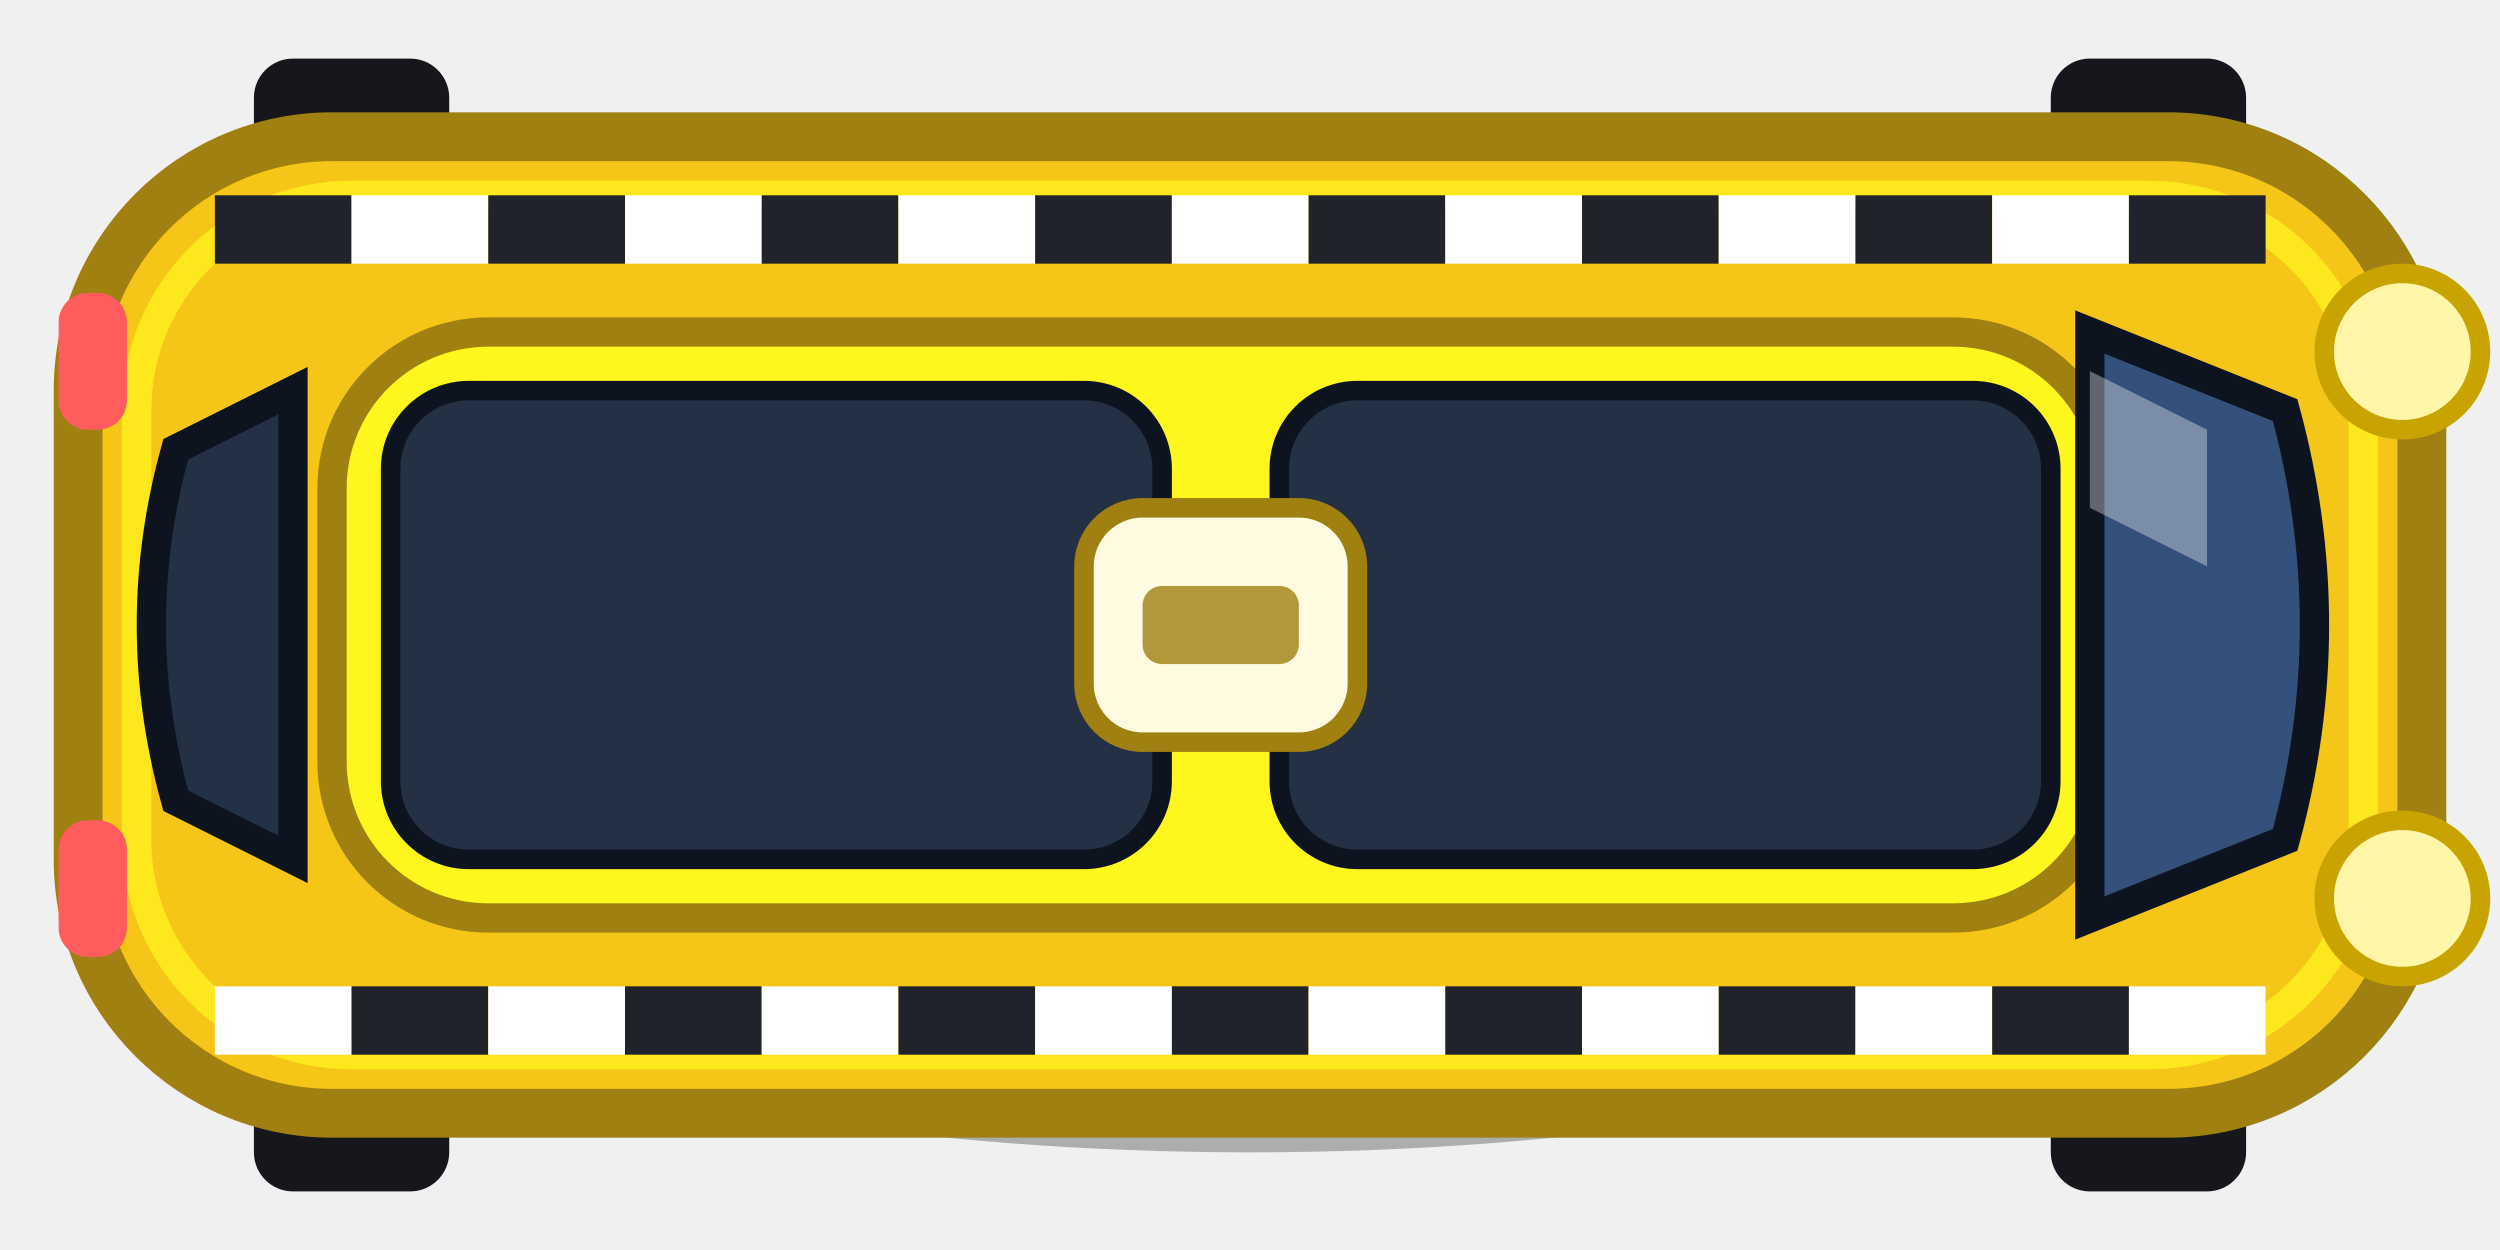
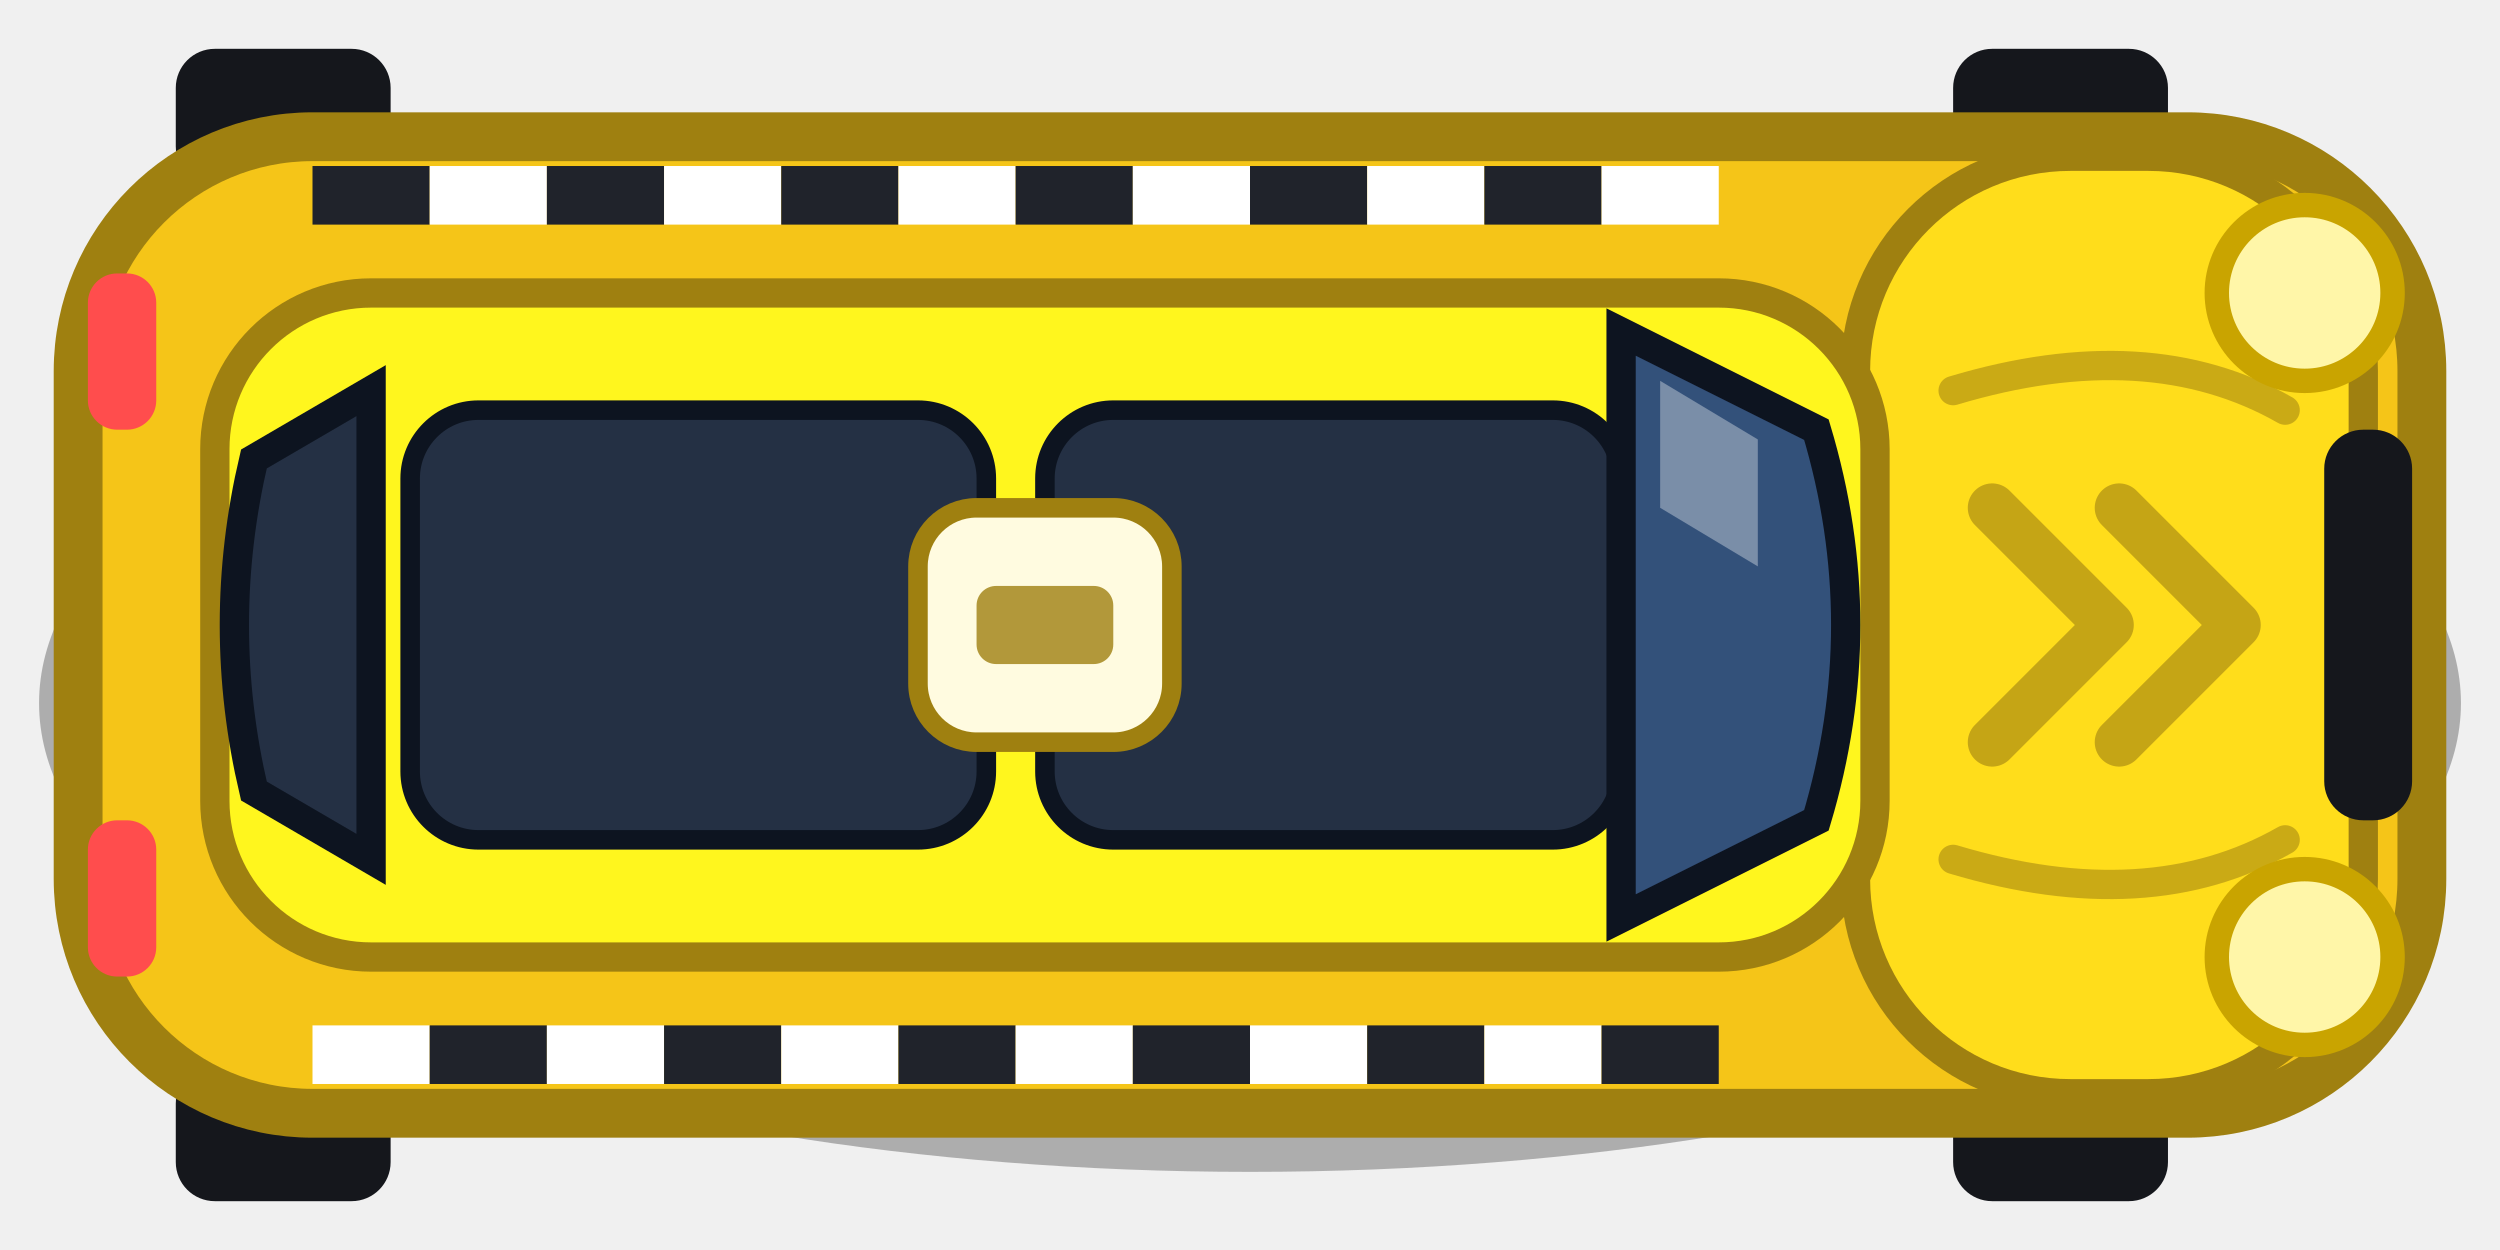
<svg xmlns="http://www.w3.org/2000/svg" width="256" height="128" viewBox="0 0 256 128">
-   <ellipse cx="128" cy="72" rx="122" ry="46" fill="#000" opacity="0.28" />
-   <rect x="210" y="6" width="20" height="14" rx="4" fill="#15171c" />
-   <rect x="210" y="108" width="20" height="14" rx="4" fill="#15171c" />
-   <rect x="26" y="6" width="20" height="14" rx="4" fill="#15171c" />
-   <rect x="26" y="108" width="20" height="14" rx="4" fill="#15171c" />
-   <rect x="8" y="14" width="240" height="100" rx="26" fill="#f5c518" stroke="#9f8010" stroke-width="5" />
-   <rect x="14" y="20" width="228" height="88" rx="22" fill="none" stroke="#fff61e" stroke-width="3" opacity="0.7" />
-   <rect x="22" y="20" width="14" height="7" fill="#20232b" />
-   <rect x="22" y="101" width="14" height="7" fill="#ffffff" />
-   <rect x="36" y="20" width="14" height="7" fill="#ffffff" />
-   <rect x="36" y="101" width="14" height="7" fill="#20232b" />
-   <rect x="50" y="20" width="14" height="7" fill="#20232b" />
-   <rect x="50" y="101" width="14" height="7" fill="#ffffff" />
-   <rect x="64" y="20" width="14" height="7" fill="#ffffff" />
-   <rect x="64" y="101" width="14" height="7" fill="#20232b" />
-   <rect x="78" y="20" width="14" height="7" fill="#20232b" />
-   <rect x="78" y="101" width="14" height="7" fill="#ffffff" />
-   <rect x="92" y="20" width="14" height="7" fill="#ffffff" />
-   <rect x="92" y="101" width="14" height="7" fill="#20232b" />
-   <rect x="106" y="20" width="14" height="7" fill="#20232b" />
-   <rect x="106" y="101" width="14" height="7" fill="#ffffff" />
-   <rect x="120" y="20" width="14" height="7" fill="#ffffff" />
-   <rect x="120" y="101" width="14" height="7" fill="#20232b" />
-   <rect x="134" y="20" width="14" height="7" fill="#20232b" />
-   <rect x="134" y="101" width="14" height="7" fill="#ffffff" />
-   <rect x="148" y="20" width="14" height="7" fill="#ffffff" />
-   <rect x="148" y="101" width="14" height="7" fill="#20232b" />
-   <rect x="162" y="20" width="14" height="7" fill="#20232b" />
-   <rect x="162" y="101" width="14" height="7" fill="#ffffff" />
-   <rect x="176" y="20" width="14" height="7" fill="#ffffff" />
-   <rect x="176" y="101" width="14" height="7" fill="#20232b" />
-   <rect x="190" y="20" width="14" height="7" fill="#20232b" />
-   <rect x="190" y="101" width="14" height="7" fill="#ffffff" />
-   <rect x="204" y="20" width="14" height="7" fill="#ffffff" />
-   <rect x="204" y="101" width="14" height="7" fill="#20232b" />
-   <rect x="218" y="20" width="14" height="7" fill="#20232b" />
-   <rect x="218" y="101" width="14" height="7" fill="#ffffff" />
-   <rect x="34" y="34" width="182" height="60" rx="16" fill="#fff61e" stroke="#9f8010" stroke-width="3" />
-   <rect x="40" y="40" width="79" height="48" rx="8" fill="#243044" stroke="#0d1420" stroke-width="2" />
-   <rect x="131" y="40" width="79" height="48" rx="8" fill="#243044" stroke="#0d1420" stroke-width="2" />
-   <path d="M214 34 L234 42 Q240 64 234 86 L214 94 Z" fill="#33517a" stroke="#0d1420" stroke-width="3" />
-   <path d="M214 38 L226 44 L226 58 L214 52 Z" fill="#ffffff" opacity="0.35" />
-   <path d="M30 40 L18 46 Q13 64 18 82 L30 88 Z" fill="#243044" stroke="#0d1420" stroke-width="3" />
-   <rect x="111" y="52" width="28" height="24" rx="6" fill="#fffbe0" stroke="#9f8010" stroke-width="2" />
-   <rect x="117" y="60" width="16" height="8" rx="2" fill="#9f8010" opacity="0.8" />
-   <circle cx="246" cy="36" r="8" fill="#fff6a8" stroke="#c9a400" stroke-width="2" />
-   <circle cx="246" cy="92" r="8" fill="#fff6a8" stroke="#c9a400" stroke-width="2" />
-   <rect x="6" y="30" width="7" height="14" rx="3" fill="#ff5d5d" />
-   <rect x="6" y="84" width="7" height="14" rx="3" fill="#ff5d5d" />
+   <ellipse cx="128" cy="72" rx="124" ry="48" fill="#000" opacity="0.28" />
+   <rect x="18" y="5" width="22" height="14" rx="4" fill="#15171c" />
+   <rect x="18" y="109" width="22" height="14" rx="4" fill="#15171c" />
+   <rect x="200" y="5" width="22" height="14" rx="4" fill="#15171c" />
+   <rect x="200" y="109" width="22" height="14" rx="4" fill="#15171c" />
+   <rect x="8" y="14" width="240" height="100" rx="24" fill="#f5c518" stroke="#9f8010" stroke-width="5" />
+   <rect x="190" y="16" width="52" height="96" rx="22" fill="#ffdd1b" stroke="#9f8010" stroke-width="3" />
+   <path d="M200 40 Q220 34 234 42 M200 88 Q220 94 234 86" fill="none" stroke="#9f8010" stroke-width="3" opacity="0.55" stroke-linecap="round" />
+   <path d="M204 52 L216 64 L204 76 M217 52 L229 64 L217 76" fill="none" stroke="#9f8010" stroke-width="5" opacity="0.6" stroke-linecap="round" stroke-linejoin="round" />
+   <rect x="238" y="44" width="9" height="40" rx="4" fill="#15171c" />
+   <circle cx="236" cy="30" r="9" fill="#fff6a8" stroke="#c9a400" stroke-width="2.5" />
+   <circle cx="236" cy="98" r="9" fill="#fff6a8" stroke="#c9a400" stroke-width="2.5" />
+   <rect x="32" y="17" width="12" height="6" fill="#20232b" />
+   <rect x="32" y="105" width="12" height="6" fill="#ffffff" />
+   <rect x="44" y="17" width="12" height="6" fill="#ffffff" />
+   <rect x="44" y="105" width="12" height="6" fill="#20232b" />
+   <rect x="56" y="17" width="12" height="6" fill="#20232b" />
+   <rect x="56" y="105" width="12" height="6" fill="#ffffff" />
+   <rect x="68" y="17" width="12" height="6" fill="#ffffff" />
+   <rect x="68" y="105" width="12" height="6" fill="#20232b" />
+   <rect x="80" y="17" width="12" height="6" fill="#20232b" />
+   <rect x="80" y="105" width="12" height="6" fill="#ffffff" />
+   <rect x="92" y="17" width="12" height="6" fill="#ffffff" />
+   <rect x="92" y="105" width="12" height="6" fill="#20232b" />
+   <rect x="104" y="17" width="12" height="6" fill="#20232b" />
+   <rect x="104" y="105" width="12" height="6" fill="#ffffff" />
+   <rect x="116" y="17" width="12" height="6" fill="#ffffff" />
+   <rect x="116" y="105" width="12" height="6" fill="#20232b" />
+   <rect x="128" y="17" width="12" height="6" fill="#20232b" />
+   <rect x="128" y="105" width="12" height="6" fill="#ffffff" />
+   <rect x="140" y="17" width="12" height="6" fill="#ffffff" />
+   <rect x="140" y="105" width="12" height="6" fill="#20232b" />
+   <rect x="152" y="17" width="12" height="6" fill="#20232b" />
+   <rect x="152" y="105" width="12" height="6" fill="#ffffff" />
+   <rect x="164" y="17" width="12" height="6" fill="#ffffff" />
+   <rect x="164" y="105" width="12" height="6" fill="#20232b" />
+   <rect x="22" y="30" width="170" height="68" rx="16" fill="#fff61e" stroke="#9f8010" stroke-width="3" />
+   <rect x="42" y="42" width="59" height="44" rx="7" fill="#243044" stroke="#0d1420" stroke-width="2" />
+   <rect x="107" y="42" width="59" height="44" rx="7" fill="#243044" stroke="#0d1420" stroke-width="2" />
+   <path d="M166 34 L186 44 Q192 64 186 84 L166 94 Z" fill="#33517a" stroke="#0d1420" stroke-width="3" />
+   <path d="M170 39 L180 45 L180 58 L170 52 Z" fill="#ffffff" opacity="0.35" />
+   <path d="M38 40 L26 47 Q22 64 26 81 L38 88 Z" fill="#243044" stroke="#0d1420" stroke-width="3" />
+   <rect x="94" y="52" width="26" height="24" rx="6" fill="#fffbe0" stroke="#9f8010" stroke-width="2" />
+   <rect x="100" y="60" width="14" height="8" rx="2" fill="#9f8010" opacity="0.8" />
+   <rect x="9" y="28" width="7" height="16" rx="3" fill="#ff4d4d" />
+   <rect x="9" y="84" width="7" height="16" rx="3" fill="#ff4d4d" />
</svg>
